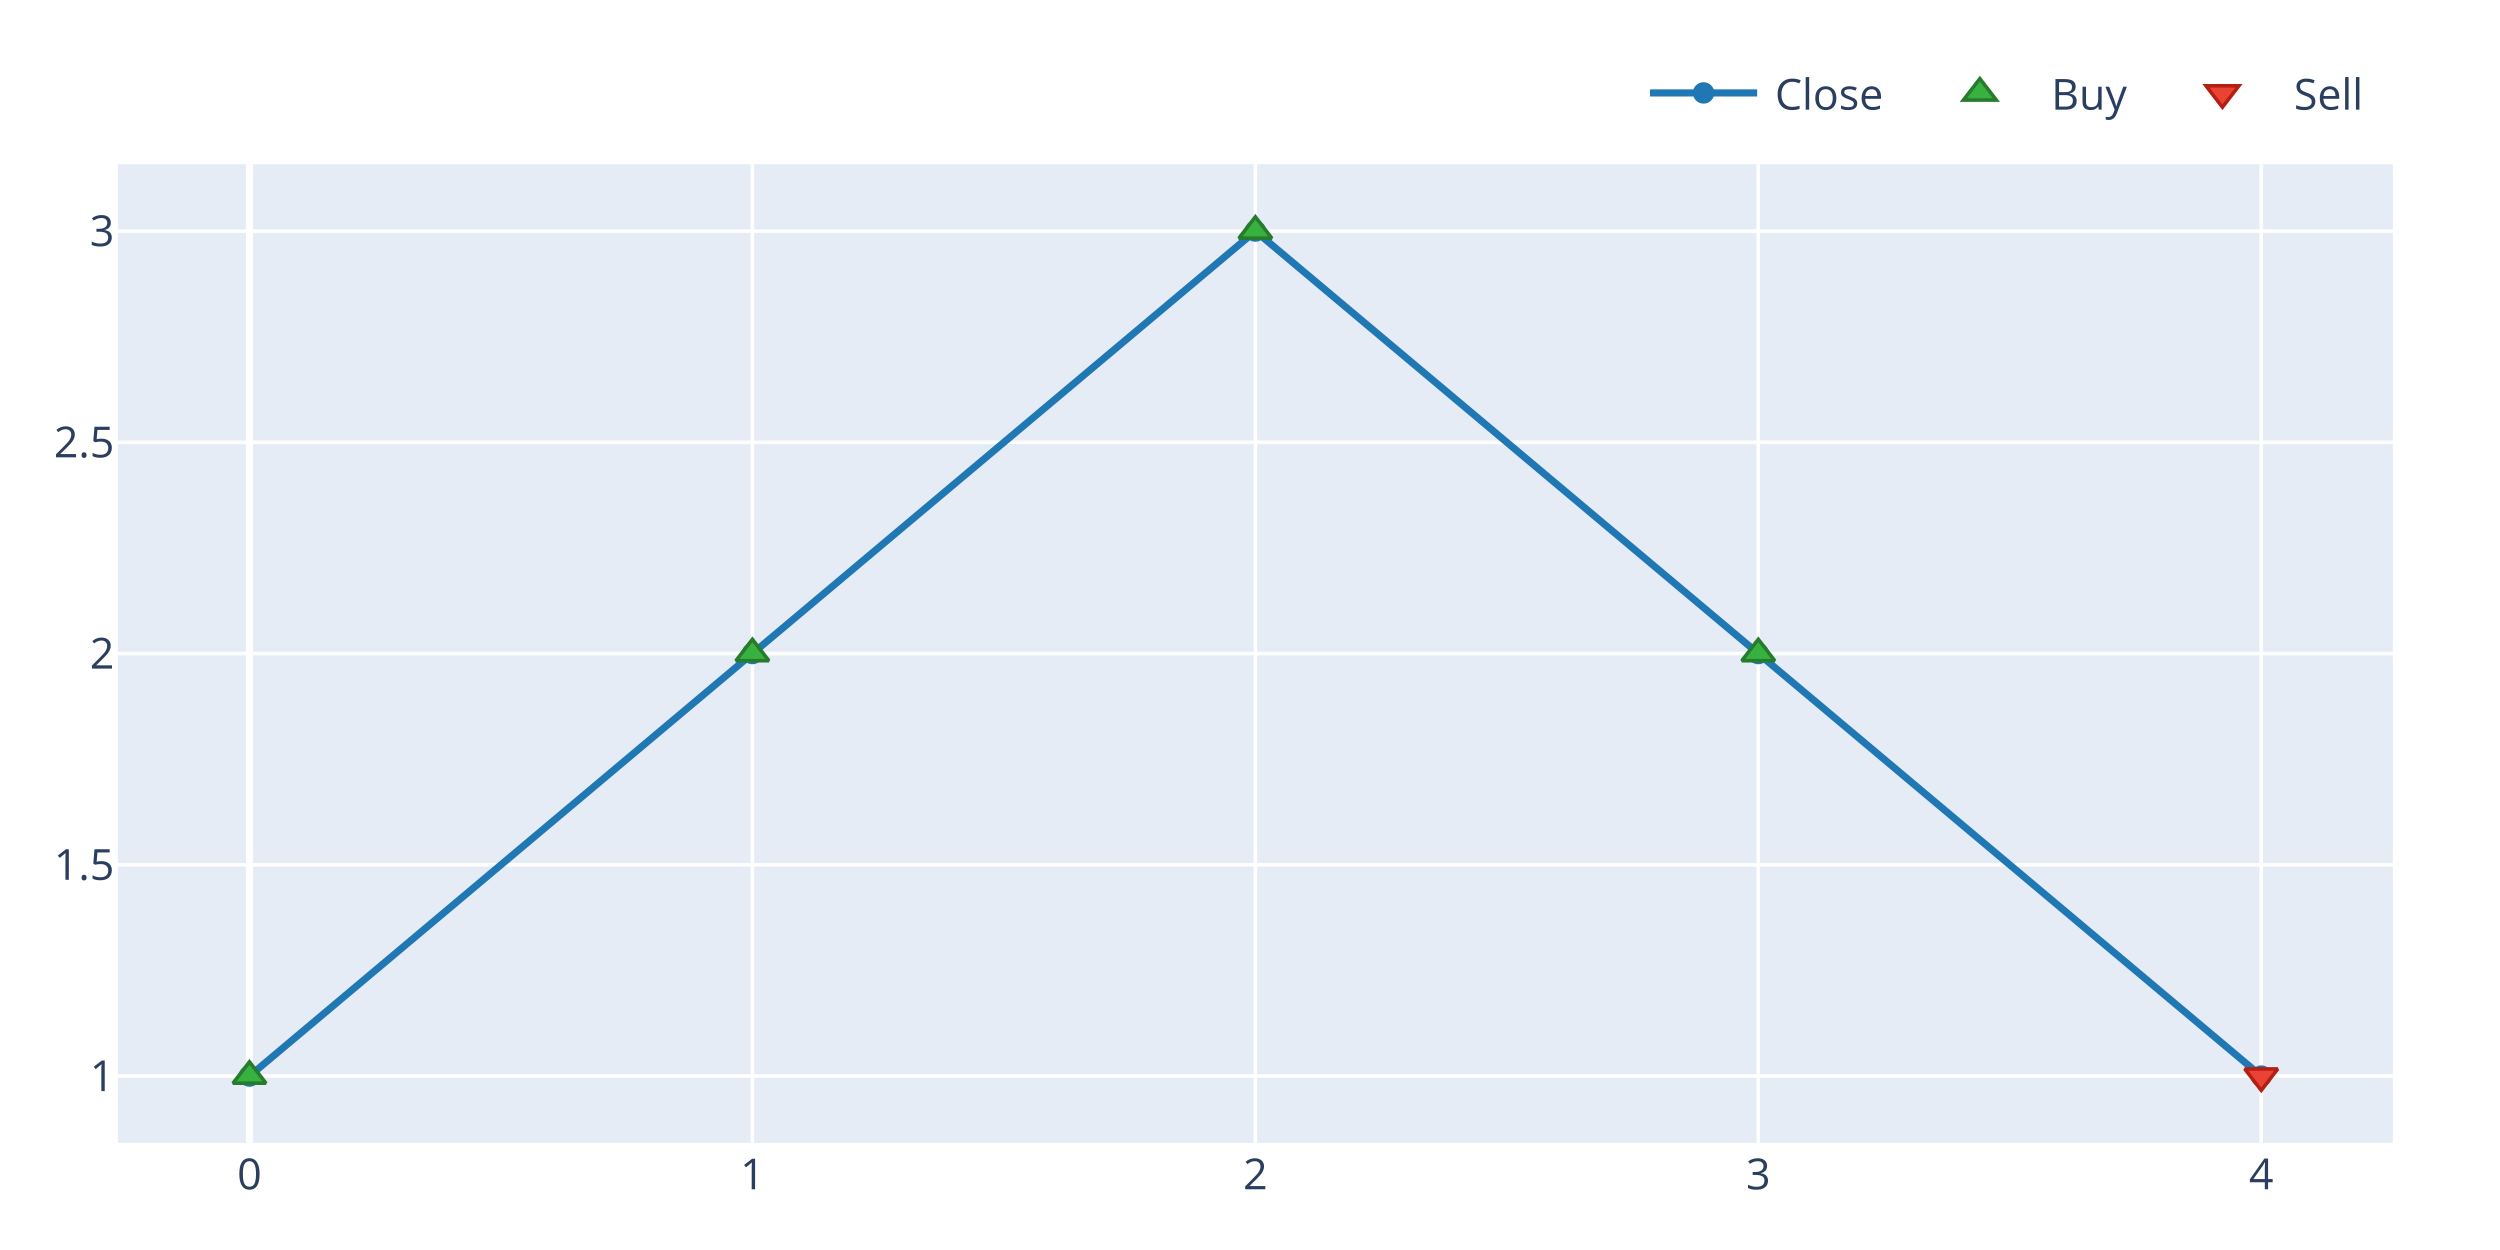
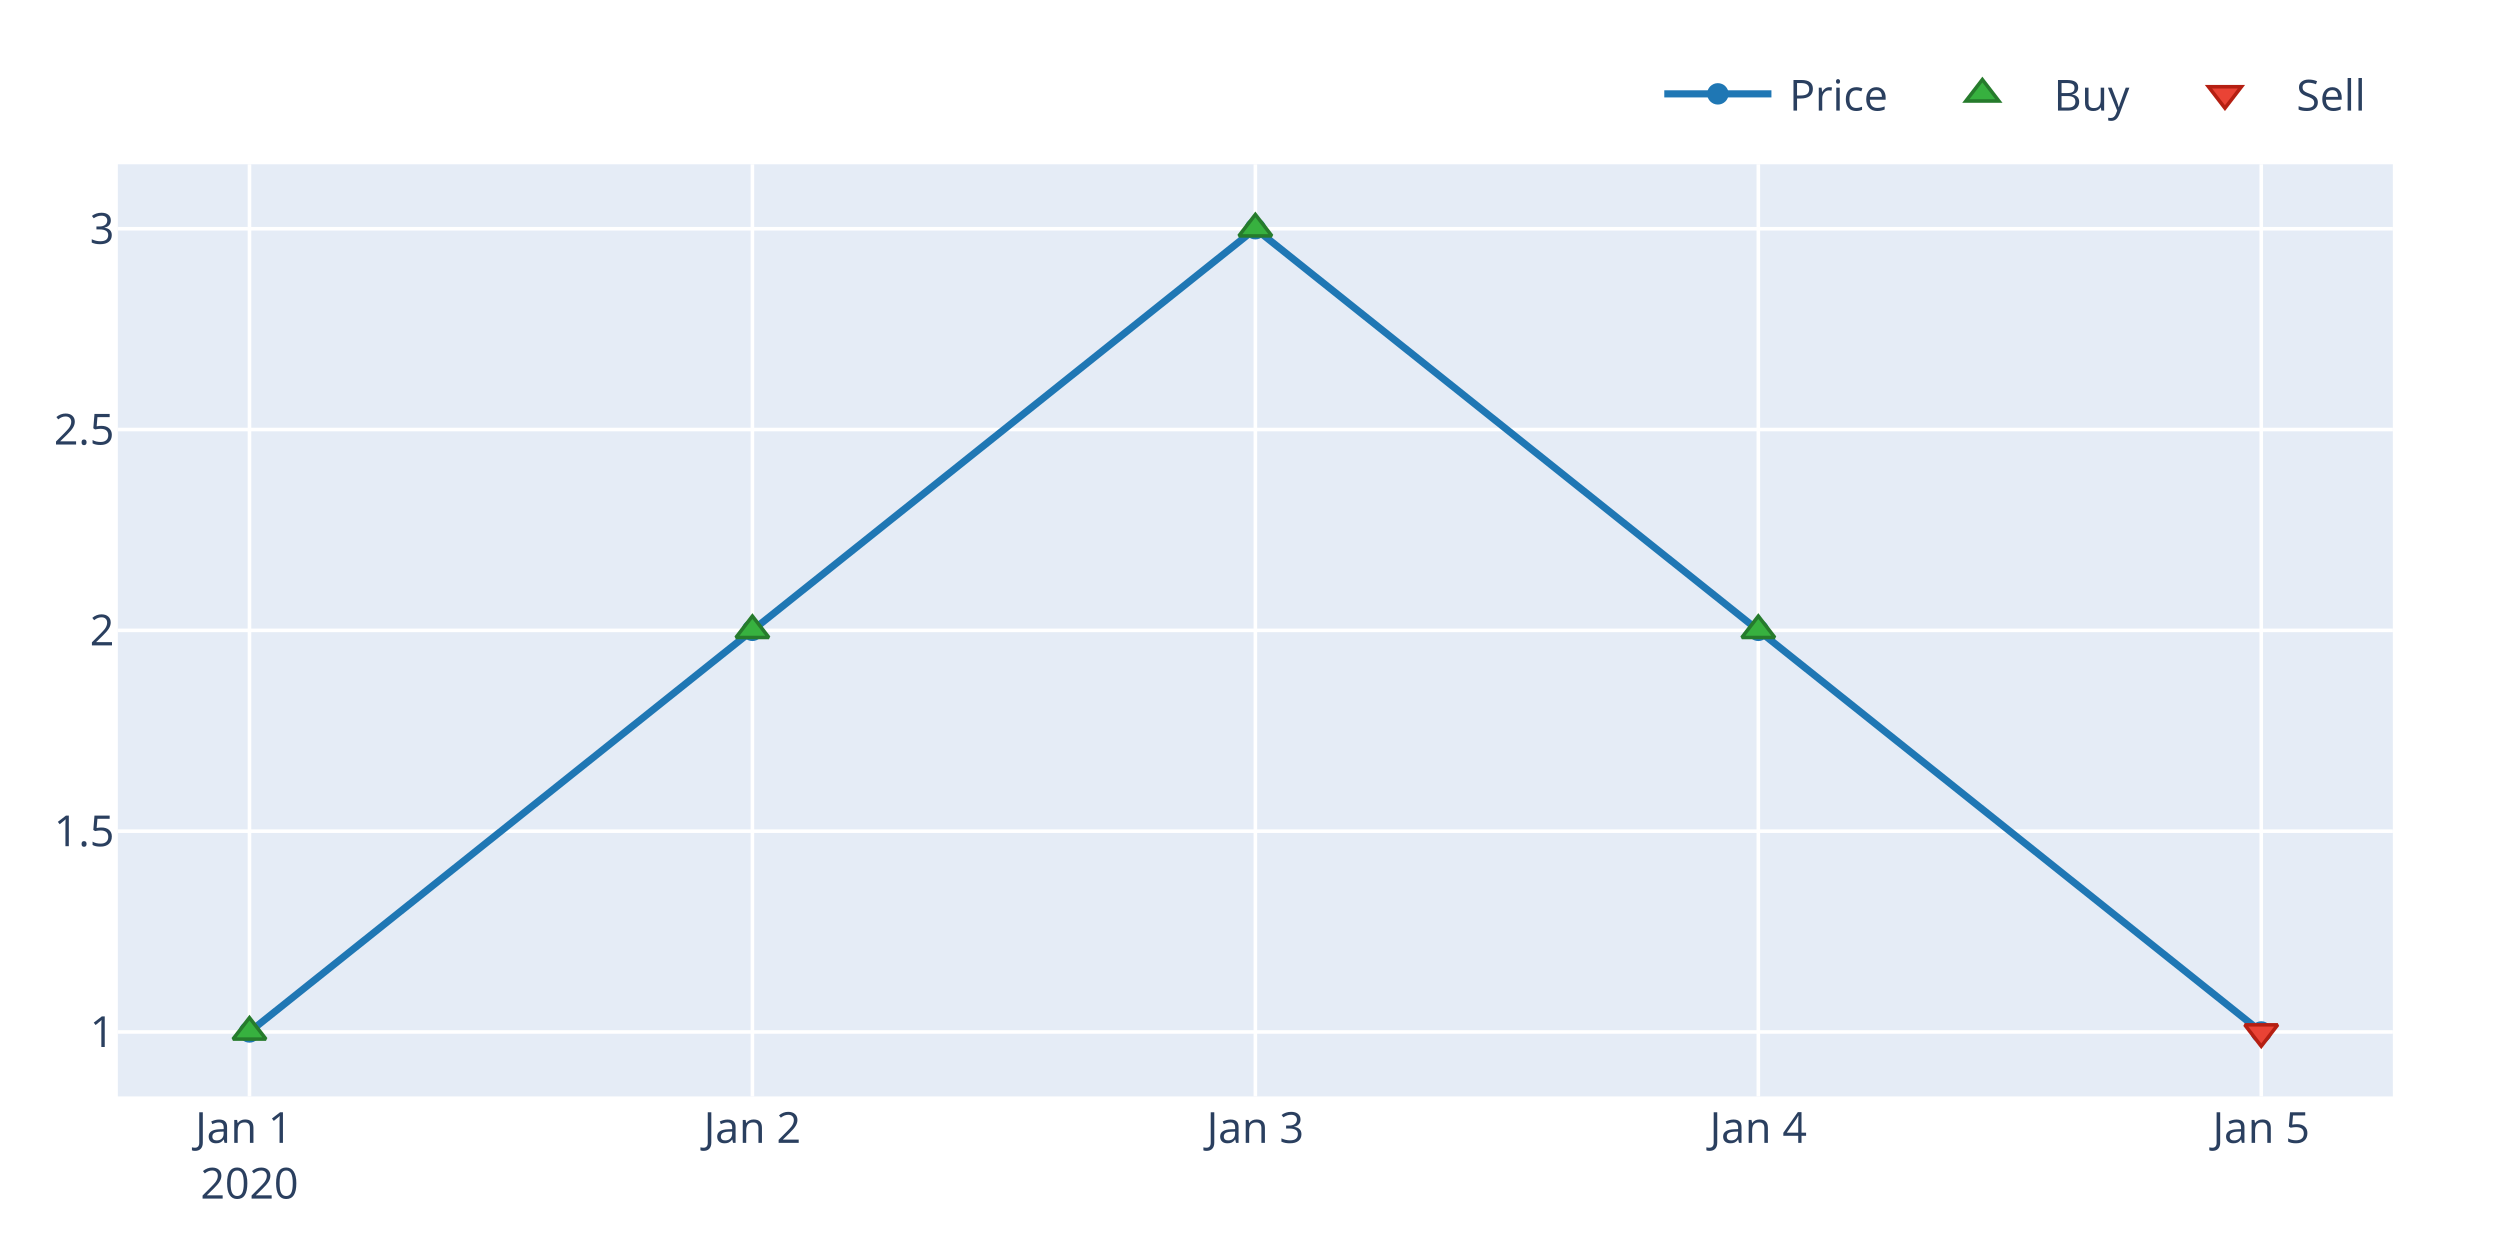
<svg xmlns="http://www.w3.org/2000/svg" class="main-svg" width="700" height="350" style="" viewBox="0 0 700 350">
  <rect x="0" y="0" width="700" height="350" style="fill: rgb(255, 255, 255); fill-opacity: 1;" />
-   <defs id="defs-d47ccf">
+   <defs id="defs-7b8cfc">
    <g class="clips">
-       <clipPath id="clipd47ccfxyplot" class="plotclip">
-         <rect width="637" height="274" />
-       </clipPath>
-       <clipPath class="axesclip" id="clipd47ccfx">
+       <clipPath id="clip7b8cfcxyplot" class="plotclip">
+         <rect width="637" height="261" />
+       </clipPath>
+       <clipPath class="axesclip" id="clip7b8cfcx">
        <rect x="33" y="0" width="637" height="350" />
      </clipPath>
-       <clipPath class="axesclip" id="clipd47ccfy">
-         <rect x="0" y="46" width="700" height="274" />
-       </clipPath>
-       <clipPath class="axesclip" id="clipd47ccfxy">
-         <rect x="33" y="46" width="637" height="274" />
+       <clipPath class="axesclip" id="clip7b8cfcy">
+         <rect x="0" y="46" width="700" height="261" />
+       </clipPath>
+       <clipPath class="axesclip" id="clip7b8cfcxy">
+         <rect x="33" y="46" width="637" height="261" />
      </clipPath>
    </g>
    <g class="gradients" />
+     <g class="patterns" />
  </defs>
  <g class="bglayer">
-     <rect class="bg" x="33" y="46" width="637" height="274" style="fill: rgb(229, 236, 246); fill-opacity: 1; stroke-width: 0;" />
+     <rect class="bg" x="33" y="46" width="637" height="261" style="fill: rgb(229, 236, 246); fill-opacity: 1; stroke-width: 0;" />
  </g>
  <g class="layer-below">
    <g class="imagelayer" />
    <g class="shapelayer" />
  </g>
  <g class="cartesianlayer">
    <g class="subplot xy">
      <g class="layer-subplot">
        <g class="shapelayer" />
        <g class="imagelayer" />
      </g>
      <g class="gridlayer">
        <g class="x">
-           <path class="xgrid crisp" transform="translate(210.67,0)" d="M0,46v274" style="stroke: rgb(255, 255, 255); stroke-opacity: 1; stroke-width: 1px;" />
-           <path class="xgrid crisp" transform="translate(351.5,0)" d="M0,46v274" style="stroke: rgb(255, 255, 255); stroke-opacity: 1; stroke-width: 1px;" />
-           <path class="xgrid crisp" transform="translate(492.32,0)" d="M0,46v274" style="stroke: rgb(255, 255, 255); stroke-opacity: 1; stroke-width: 1px;" />
-           <path class="xgrid crisp" transform="translate(633.15,0)" d="M0,46v274" style="stroke: rgb(255, 255, 255); stroke-opacity: 1; stroke-width: 1px;" />
+           <path class="xgrid crisp" transform="translate(69.85,0)" d="M0,46v261" style="stroke: rgb(255, 255, 255); stroke-opacity: 1; stroke-width: 1px;" />
+           <path class="xgrid crisp" transform="translate(210.67,0)" d="M0,46v261" style="stroke: rgb(255, 255, 255); stroke-opacity: 1; stroke-width: 1px;" />
+           <path class="xgrid crisp" transform="translate(351.5,0)" d="M0,46v261" style="stroke: rgb(255, 255, 255); stroke-opacity: 1; stroke-width: 1px;" />
+           <path class="xgrid crisp" transform="translate(492.33,0)" d="M0,46v261" style="stroke: rgb(255, 255, 255); stroke-opacity: 1; stroke-width: 1px;" />
+           <path class="xgrid crisp" transform="translate(633.15,0)" d="M0,46v261" style="stroke: rgb(255, 255, 255); stroke-opacity: 1; stroke-width: 1px;" />
        </g>
        <g class="y">
-           <path class="ygrid crisp" transform="translate(0,301.3)" d="M33,0h637" style="stroke: rgb(255, 255, 255); stroke-opacity: 1; stroke-width: 1px;" />
-           <path class="ygrid crisp" transform="translate(0,242.15)" d="M33,0h637" style="stroke: rgb(255, 255, 255); stroke-opacity: 1; stroke-width: 1px;" />
-           <path class="ygrid crisp" transform="translate(0,183)" d="M33,0h637" style="stroke: rgb(255, 255, 255); stroke-opacity: 1; stroke-width: 1px;" />
-           <path class="ygrid crisp" transform="translate(0,123.85)" d="M33,0h637" style="stroke: rgb(255, 255, 255); stroke-opacity: 1; stroke-width: 1px;" />
-           <path class="ygrid crisp" transform="translate(0,64.7)" d="M33,0h637" style="stroke: rgb(255, 255, 255); stroke-opacity: 1; stroke-width: 1px;" />
-         </g>
-       </g>
-       <g class="zerolinelayer">
-         <path class="xzl zl crisp" transform="translate(69.85,0)" d="M0,46v274" style="stroke: rgb(255, 255, 255); stroke-opacity: 1; stroke-width: 2px;" />
-       </g>
+           <path class="ygrid crisp" transform="translate(0,288.95)" d="M33,0h637" style="stroke: rgb(255, 255, 255); stroke-opacity: 1; stroke-width: 1px;" />
+           <path class="ygrid crisp" transform="translate(0,232.73)" d="M33,0h637" style="stroke: rgb(255, 255, 255); stroke-opacity: 1; stroke-width: 1px;" />
+           <path class="ygrid crisp" transform="translate(0,176.5)" d="M33,0h637" style="stroke: rgb(255, 255, 255); stroke-opacity: 1; stroke-width: 1px;" />
+           <path class="ygrid crisp" transform="translate(0,120.27)" d="M33,0h637" style="stroke: rgb(255, 255, 255); stroke-opacity: 1; stroke-width: 1px;" />
+           <path class="ygrid crisp" transform="translate(0,64.05)" d="M33,0h637" style="stroke: rgb(255, 255, 255); stroke-opacity: 1; stroke-width: 1px;" />
+         </g>
+       </g>
+       <g class="zerolinelayer" />
      <path class="xlines-below" />
      <path class="ylines-below" />
      <g class="overlines-below" />
      <g class="xaxislayer-below" />
      <g class="yaxislayer-below" />
      <g class="overaxes-below" />
-       <g class="plot" transform="translate(33, 46)" clip-path="url('#clipd47ccfxyplot')">
+       <g class="plot" transform="translate(33,46)" clip-path="url(#clip7b8cfcxyplot)">
        <g class="scatterlayer mlayer">
-           <g class="trace scatter tracecda5071e-d0be-4c2c-9c0e-a25806a68573" style="stroke-miterlimit: 2; opacity: 1;">
+           <g class="trace scatter tracef4fda11e-5b28-4978-b20a-38c206618842" style="stroke-miterlimit: 2; opacity: 1;">
            <g class="fills" />
            <g class="errorbars" />
            <g class="lines">
-               <path class="js-line" d="M36.85,255.3L318.5,18.7L459.32,137L600.15,255.3" style="vector-effect: non-scaling-stroke; fill: none; stroke: rgb(31, 119, 180); stroke-opacity: 1; stroke-width: 2px; opacity: 1;" />
+               <path class="js-line" d="M36.85,242.95L318.5,18.05L459.33,130.5L600.15,242.95" style="vector-effect: non-scaling-stroke; fill: none; stroke: rgb(31, 119, 180); stroke-opacity: 1; stroke-width: 2px; opacity: 1;" />
            </g>
            <g class="points">
-               <path class="point" transform="translate(36.85,255.3)" d="M3,0A3,3 0 1,1 0,-3A3,3 0 0,1 3,0Z" style="opacity: 1; stroke-width: 0px; fill: rgb(31, 119, 180); fill-opacity: 1;" />
-               <path class="point" transform="translate(177.67,137)" d="M3,0A3,3 0 1,1 0,-3A3,3 0 0,1 3,0Z" style="opacity: 1; stroke-width: 0px; fill: rgb(31, 119, 180); fill-opacity: 1;" />
-               <path class="point" transform="translate(318.5,18.7)" d="M3,0A3,3 0 1,1 0,-3A3,3 0 0,1 3,0Z" style="opacity: 1; stroke-width: 0px; fill: rgb(31, 119, 180); fill-opacity: 1;" />
-               <path class="point" transform="translate(459.32,137)" d="M3,0A3,3 0 1,1 0,-3A3,3 0 0,1 3,0Z" style="opacity: 1; stroke-width: 0px; fill: rgb(31, 119, 180); fill-opacity: 1;" />
-               <path class="point" transform="translate(600.15,255.3)" d="M3,0A3,3 0 1,1 0,-3A3,3 0 0,1 3,0Z" style="opacity: 1; stroke-width: 0px; fill: rgb(31, 119, 180); fill-opacity: 1;" />
+               <path class="point" transform="translate(36.85,242.95)" d="M3,0A3,3 0 1,1 0,-3A3,3 0 0,1 3,0Z" style="opacity: 1; stroke-width: 0px; fill: rgb(31, 119, 180); fill-opacity: 1;" />
+               <path class="point" transform="translate(177.67,130.5)" d="M3,0A3,3 0 1,1 0,-3A3,3 0 0,1 3,0Z" style="opacity: 1; stroke-width: 0px; fill: rgb(31, 119, 180); fill-opacity: 1;" />
+               <path class="point" transform="translate(318.5,18.05)" d="M3,0A3,3 0 1,1 0,-3A3,3 0 0,1 3,0Z" style="opacity: 1; stroke-width: 0px; fill: rgb(31, 119, 180); fill-opacity: 1;" />
+               <path class="point" transform="translate(459.33,130.5)" d="M3,0A3,3 0 1,1 0,-3A3,3 0 0,1 3,0Z" style="opacity: 1; stroke-width: 0px; fill: rgb(31, 119, 180); fill-opacity: 1;" />
+               <path class="point" transform="translate(600.15,242.95)" d="M3,0A3,3 0 1,1 0,-3A3,3 0 0,1 3,0Z" style="opacity: 1; stroke-width: 0px; fill: rgb(31, 119, 180); fill-opacity: 1;" />
            </g>
            <g class="text" />
          </g>
-           <g class="trace scatter tracecd6cae66-fe64-465c-8382-4ad5d8cd5811" style="stroke-miterlimit: 2; opacity: 1;">
+           <g class="trace scatter traceedea1786-af01-4850-9bb9-9972ae5f73a8" style="stroke-miterlimit: 2; opacity: 1;">
            <g class="fills" />
            <g class="errorbars" />
            <g class="lines" />
            <g class="points">
-               <path class="point plotly-customdata" transform="translate(36.85,255.3)" d="M-4.62,2H4.62L0,-4Z" style="opacity: 1; stroke-width: 1px; fill: rgb(55, 177, 63); fill-opacity: 1; stroke: rgb(38, 123, 44); stroke-opacity: 1;" />
-               <path class="point plotly-customdata" transform="translate(177.67,137)" d="M-4.62,2H4.62L0,-4Z" style="opacity: 1; stroke-width: 1px; fill: rgb(55, 177, 63); fill-opacity: 1; stroke: rgb(38, 123, 44); stroke-opacity: 1;" />
-               <path class="point plotly-customdata" transform="translate(318.5,18.7)" d="M-4.62,2H4.62L0,-4Z" style="opacity: 1; stroke-width: 1px; fill: rgb(55, 177, 63); fill-opacity: 1; stroke: rgb(38, 123, 44); stroke-opacity: 1;" />
-               <path class="point plotly-customdata" transform="translate(459.32,137)" d="M-4.62,2H4.62L0,-4Z" style="opacity: 1; stroke-width: 1px; fill: rgb(55, 177, 63); fill-opacity: 1; stroke: rgb(38, 123, 44); stroke-opacity: 1;" />
+               <path class="point plotly-customdata" transform="translate(36.85,242.95)" d="M-4.62,2H4.62L0,-4Z" style="opacity: 1; stroke-width: 1px; fill: rgb(55, 177, 63); fill-opacity: 1; stroke: rgb(38, 123, 44); stroke-opacity: 1;" />
+               <path class="point plotly-customdata" transform="translate(177.67,130.5)" d="M-4.62,2H4.62L0,-4Z" style="opacity: 1; stroke-width: 1px; fill: rgb(55, 177, 63); fill-opacity: 1; stroke: rgb(38, 123, 44); stroke-opacity: 1;" />
+               <path class="point plotly-customdata" transform="translate(318.5,18.05)" d="M-4.62,2H4.62L0,-4Z" style="opacity: 1; stroke-width: 1px; fill: rgb(55, 177, 63); fill-opacity: 1; stroke: rgb(38, 123, 44); stroke-opacity: 1;" />
+               <path class="point plotly-customdata" transform="translate(459.33,130.5)" d="M-4.62,2H4.62L0,-4Z" style="opacity: 1; stroke-width: 1px; fill: rgb(55, 177, 63); fill-opacity: 1; stroke: rgb(38, 123, 44); stroke-opacity: 1;" />
            </g>
            <g class="text" />
          </g>
-           <g class="trace scatter trace178df77e-3393-4154-a267-5459f2ceaf15" style="stroke-miterlimit: 2; opacity: 1;">
+           <g class="trace scatter trace1a0441f9-552c-46b6-826e-a99b540582ff" style="stroke-miterlimit: 2; opacity: 1;">
            <g class="fills" />
            <g class="errorbars" />
            <g class="lines" />
            <g class="points">
-               <path class="point plotly-customdata" transform="translate(600.15,255.3)" d="M-4.62,-2H4.62L0,4Z" style="opacity: 1; stroke-width: 1px; fill: rgb(234, 67, 53); fill-opacity: 1; stroke: rgb(181, 31, 18); stroke-opacity: 1;" />
+               <path class="point plotly-customdata" transform="translate(600.15,242.95)" d="M-4.62,-2H4.62L0,4Z" style="opacity: 1; stroke-width: 1px; fill: rgb(234, 67, 53); fill-opacity: 1; stroke: rgb(181, 31, 18); stroke-opacity: 1;" />
            </g>
            <g class="text" />
          </g>
        </g>
      </g>
      <g class="overplot" />
      <path class="xlines-above crisp" d="M0,0" style="fill: none;" />
      <path class="ylines-above crisp" d="M0,0" style="fill: none;" />
      <g class="overlines-above" />
      <g class="xaxislayer-above">
        <g class="xtick">
-           <text text-anchor="middle" x="0" y="333" transform="translate(69.85,0)" style="font-family: 'Open Sans', verdana, arial, sans-serif; font-size: 12px; fill: rgb(42, 63, 95); fill-opacity: 1; white-space: pre;">0</text>
-         </g>
-         <g class="xtick">
-           <text text-anchor="middle" x="0" y="333" transform="translate(210.67,0)" style="font-family: 'Open Sans', verdana, arial, sans-serif; font-size: 12px; fill: rgb(42, 63, 95); fill-opacity: 1; white-space: pre;">1</text>
-         </g>
-         <g class="xtick">
-           <text text-anchor="middle" x="0" y="333" transform="translate(351.5,0)" style="font-family: 'Open Sans', verdana, arial, sans-serif; font-size: 12px; fill: rgb(42, 63, 95); fill-opacity: 1; white-space: pre;">2</text>
-         </g>
-         <g class="xtick">
-           <text text-anchor="middle" x="0" y="333" transform="translate(492.32,0)" style="font-family: 'Open Sans', verdana, arial, sans-serif; font-size: 12px; fill: rgb(42, 63, 95); fill-opacity: 1; white-space: pre;">3</text>
-         </g>
-         <g class="xtick">
-           <text text-anchor="middle" x="0" y="333" transform="translate(633.15,0)" style="font-family: 'Open Sans', verdana, arial, sans-serif; font-size: 12px; fill: rgb(42, 63, 95); fill-opacity: 1; white-space: pre;">4</text>
+           <text text-anchor="middle" x="0" y="320" transform="translate(69.85,0)" style="font-family: 'Open Sans', verdana, arial, sans-serif; font-size: 12px; fill: rgb(42, 63, 95); fill-opacity: 1; white-space: pre; opacity: 1;">
+             <tspan class="line" dy="0em" x="0" y="320">Jan 1</tspan>
+             <tspan class="line" dy="1.3em" x="0" y="320">2020</tspan>
+           </text>
+         </g>
+         <g class="xtick">
+           <text text-anchor="middle" x="0" y="320" style="font-family: 'Open Sans', verdana, arial, sans-serif; font-size: 12px; fill: rgb(42, 63, 95); fill-opacity: 1; white-space: pre; opacity: 1;" transform="translate(210.67,0)">Jan 2</text>
+         </g>
+         <g class="xtick">
+           <text text-anchor="middle" x="0" y="320" style="font-family: 'Open Sans', verdana, arial, sans-serif; font-size: 12px; fill: rgb(42, 63, 95); fill-opacity: 1; white-space: pre; opacity: 1;" transform="translate(351.5,0)">Jan 3</text>
+         </g>
+         <g class="xtick">
+           <text text-anchor="middle" x="0" y="320" style="font-family: 'Open Sans', verdana, arial, sans-serif; font-size: 12px; fill: rgb(42, 63, 95); fill-opacity: 1; white-space: pre; opacity: 1;" transform="translate(492.33,0)">Jan 4</text>
+         </g>
+         <g class="xtick">
+           <text text-anchor="middle" x="0" y="320" style="font-family: 'Open Sans', verdana, arial, sans-serif; font-size: 12px; fill: rgb(42, 63, 95); fill-opacity: 1; white-space: pre; opacity: 1;" transform="translate(633.15,0)">Jan 5</text>
        </g>
      </g>
      <g class="yaxislayer-above">
        <g class="ytick">
-           <text text-anchor="end" x="32" y="4.2" transform="translate(0,301.3)" style="font-family: 'Open Sans', verdana, arial, sans-serif; font-size: 12px; fill: rgb(42, 63, 95); fill-opacity: 1; white-space: pre;">1</text>
-         </g>
-         <g class="ytick">
-           <text text-anchor="end" x="32" y="4.2" transform="translate(0,242.15)" style="font-family: 'Open Sans', verdana, arial, sans-serif; font-size: 12px; fill: rgb(42, 63, 95); fill-opacity: 1; white-space: pre;">1.5</text>
-         </g>
-         <g class="ytick">
-           <text text-anchor="end" x="32" y="4.2" transform="translate(0,183)" style="font-family: 'Open Sans', verdana, arial, sans-serif; font-size: 12px; fill: rgb(42, 63, 95); fill-opacity: 1; white-space: pre;">2</text>
-         </g>
-         <g class="ytick">
-           <text text-anchor="end" x="32" y="4.2" transform="translate(0,123.85)" style="font-family: 'Open Sans', verdana, arial, sans-serif; font-size: 12px; fill: rgb(42, 63, 95); fill-opacity: 1; white-space: pre;">2.5</text>
-         </g>
-         <g class="ytick">
-           <text text-anchor="end" x="32" y="4.2" transform="translate(0,64.7)" style="font-family: 'Open Sans', verdana, arial, sans-serif; font-size: 12px; fill: rgb(42, 63, 95); fill-opacity: 1; white-space: pre;">3</text>
+           <text text-anchor="end" x="32" y="4.2" transform="translate(0,288.95)" style="font-family: 'Open Sans', verdana, arial, sans-serif; font-size: 12px; fill: rgb(42, 63, 95); fill-opacity: 1; white-space: pre; opacity: 1;">1</text>
+         </g>
+         <g class="ytick">
+           <text text-anchor="end" x="32" y="4.2" style="font-family: 'Open Sans', verdana, arial, sans-serif; font-size: 12px; fill: rgb(42, 63, 95); fill-opacity: 1; white-space: pre; opacity: 1;" transform="translate(0,232.73)">1.5</text>
+         </g>
+         <g class="ytick">
+           <text text-anchor="end" x="32" y="4.2" style="font-family: 'Open Sans', verdana, arial, sans-serif; font-size: 12px; fill: rgb(42, 63, 95); fill-opacity: 1; white-space: pre; opacity: 1;" transform="translate(0,176.5)">2</text>
+         </g>
+         <g class="ytick">
+           <text text-anchor="end" x="32" y="4.2" style="font-family: 'Open Sans', verdana, arial, sans-serif; font-size: 12px; fill: rgb(42, 63, 95); fill-opacity: 1; white-space: pre; opacity: 1;" transform="translate(0,120.27)">2.5</text>
+         </g>
+         <g class="ytick">
+           <text text-anchor="end" x="32" y="4.2" style="font-family: 'Open Sans', verdana, arial, sans-serif; font-size: 12px; fill: rgb(42, 63, 95); fill-opacity: 1; white-space: pre; opacity: 1;" transform="translate(0,64.05)">3</text>
        </g>
      </g>
      <g class="overaxes-above" />
    </g>
  </g>
  <g class="polarlayer" />
  <g class="ternarylayer" />
  <g class="geolayer" />
  <g class="funnelarealayer" />
  <g class="pielayer" />
+   <g class="iciclelayer" />
  <g class="treemaplayer" />
  <g class="sunburstlayer" />
  <g class="glimages" />
-   <defs id="topdefs-d47ccf">
+   <defs id="topdefs-7b8cfc">
    <g class="clips" />
-     <clipPath id="legendd47ccf">
-       <rect width="213" height="29" x="0" y="0" />
+     <clipPath id="legend7b8cfc">
+       <rect width="209" height="29" x="0" y="0" />
    </clipPath>
  </defs>
  <g class="layer-above">
    <g class="imagelayer" />
    <g class="shapelayer" />
  </g>
  <g class="infolayer">
-     <g class="legend" pointer-events="all" transform="translate(457, 11.52)">
-       <rect class="bg" shape-rendering="crispEdges" style="stroke: rgb(68, 68, 68); stroke-opacity: 1; fill: rgb(255, 255, 255); fill-opacity: 1; stroke-width: 0px;" width="213" height="29" x="0" y="0" />
-       <g class="scrollbox" transform="translate(0, 0)" clip-path="url('#legendd47ccf')">
+     <g class="legend" pointer-events="all" transform="translate(461,11.78)">
+       <rect class="bg" shape-rendering="crispEdges" style="stroke: rgb(68, 68, 68); stroke-opacity: 1; fill: rgb(255, 255, 255); fill-opacity: 1; stroke-width: 0px;" width="209" height="29" x="0" y="0" />
+       <g class="scrollbox" transform="" clip-path="url(#legend7b8cfc)">
        <g class="groups">
-           <g class="traces" transform="translate(0, 14.5)" style="opacity: 1;">
-             <text class="legendtext" text-anchor="start" x="40" y="4.68" style="font-family: 'Open Sans', verdana, arial, sans-serif; font-size: 12px; fill: rgb(42, 63, 95); fill-opacity: 1; white-space: pre;">Close</text>
+           <g class="traces" transform="translate(0,14.5)" style="opacity: 1;">
+             <text class="legendtext" text-anchor="start" x="40" y="4.68" style="font-family: 'Open Sans', verdana, arial, sans-serif; font-size: 12px; fill: rgb(42, 63, 95); fill-opacity: 1; white-space: pre;">Price</text>
            <g class="layers" style="opacity: 1;">
              <g class="legendfill" />
              <g class="legendlines">
                <path class="js-line" d="M5,0h30" style="fill: none; stroke: rgb(31, 119, 180); stroke-opacity: 1; stroke-width: 2px;" />
              </g>
              <g class="legendsymbols">
                <g class="legendpoints">
                  <path class="scatterpts" transform="translate(20,0)" d="M3,0A3,3 0 1,1 0,-3A3,3 0 0,1 3,0Z" style="opacity: 1; stroke-width: 0px; fill: rgb(31, 119, 180); fill-opacity: 1;" />
                </g>
              </g>
            </g>
-             <rect class="legendtoggle" x="0" y="-9.5" width="74.859" height="19" style="fill: rgb(0, 0, 0); fill-opacity: 0;" />
-           </g>
-           <g class="traces" transform="translate(77.35938, 14.5)" style="opacity: 1;">
+             <rect class="legendtoggle" x="0" y="-9.5" width="71.562" height="19" style="fill: rgb(0, 0, 0); fill-opacity: 0;" />
+           </g>
+           <g class="traces" transform="translate(74.0625,14.5)" style="opacity: 1;">
            <text class="legendtext" text-anchor="start" x="40" y="4.68" style="font-family: 'Open Sans', verdana, arial, sans-serif; font-size: 12px; fill: rgb(42, 63, 95); fill-opacity: 1; white-space: pre;">Buy</text>
            <g class="layers" style="opacity: 1;">
              <g class="legendfill" />
              <g class="legendlines" />
              <g class="legendsymbols">
                <g class="legendpoints">
                  <path class="scatterpts" transform="translate(20,0)" d="M-4.62,2H4.62L0,-4Z" style="opacity: 1; stroke-width: 1px; fill: rgb(55, 177, 63); fill-opacity: 1; stroke: rgb(38, 123, 44); stroke-opacity: 1;" />
                </g>
              </g>
            </g>
            <rect class="legendtoggle" x="0" y="-9.5" width="65.422" height="19" style="fill: rgb(0, 0, 0); fill-opacity: 0;" />
          </g>
-           <g class="traces" transform="translate(145.2812, 14.5)" style="opacity: 1;">
+           <g class="traces" transform="translate(141.9844,14.5)" style="opacity: 1;">
            <text class="legendtext" text-anchor="start" x="40" y="4.68" style="font-family: 'Open Sans', verdana, arial, sans-serif; font-size: 12px; fill: rgb(42, 63, 95); fill-opacity: 1; white-space: pre;">Sell</text>
            <g class="layers" style="opacity: 1;">
              <g class="legendfill" />
              <g class="legendlines" />
              <g class="legendsymbols">
                <g class="legendpoints">
                  <path class="scatterpts" transform="translate(20,0)" d="M-4.62,-2H4.62L0,4Z" style="opacity: 1; stroke-width: 1px; fill: rgb(234, 67, 53); fill-opacity: 1; stroke: rgb(181, 31, 18); stroke-opacity: 1;" />
                </g>
              </g>
            </g>
            <rect class="legendtoggle" x="0" y="-9.5" width="64.438" height="19" style="fill: rgb(0, 0, 0); fill-opacity: 0;" />
          </g>
        </g>
      </g>
      <rect class="scrollbar" rx="20" ry="3" width="0" height="0" style="fill: rgb(128, 139, 164); fill-opacity: 1;" x="0" y="0" />
    </g>
    <g class="g-gtitle" />
    <g class="g-xtitle" />
    <g class="g-ytitle" />
  </g>
</svg>
